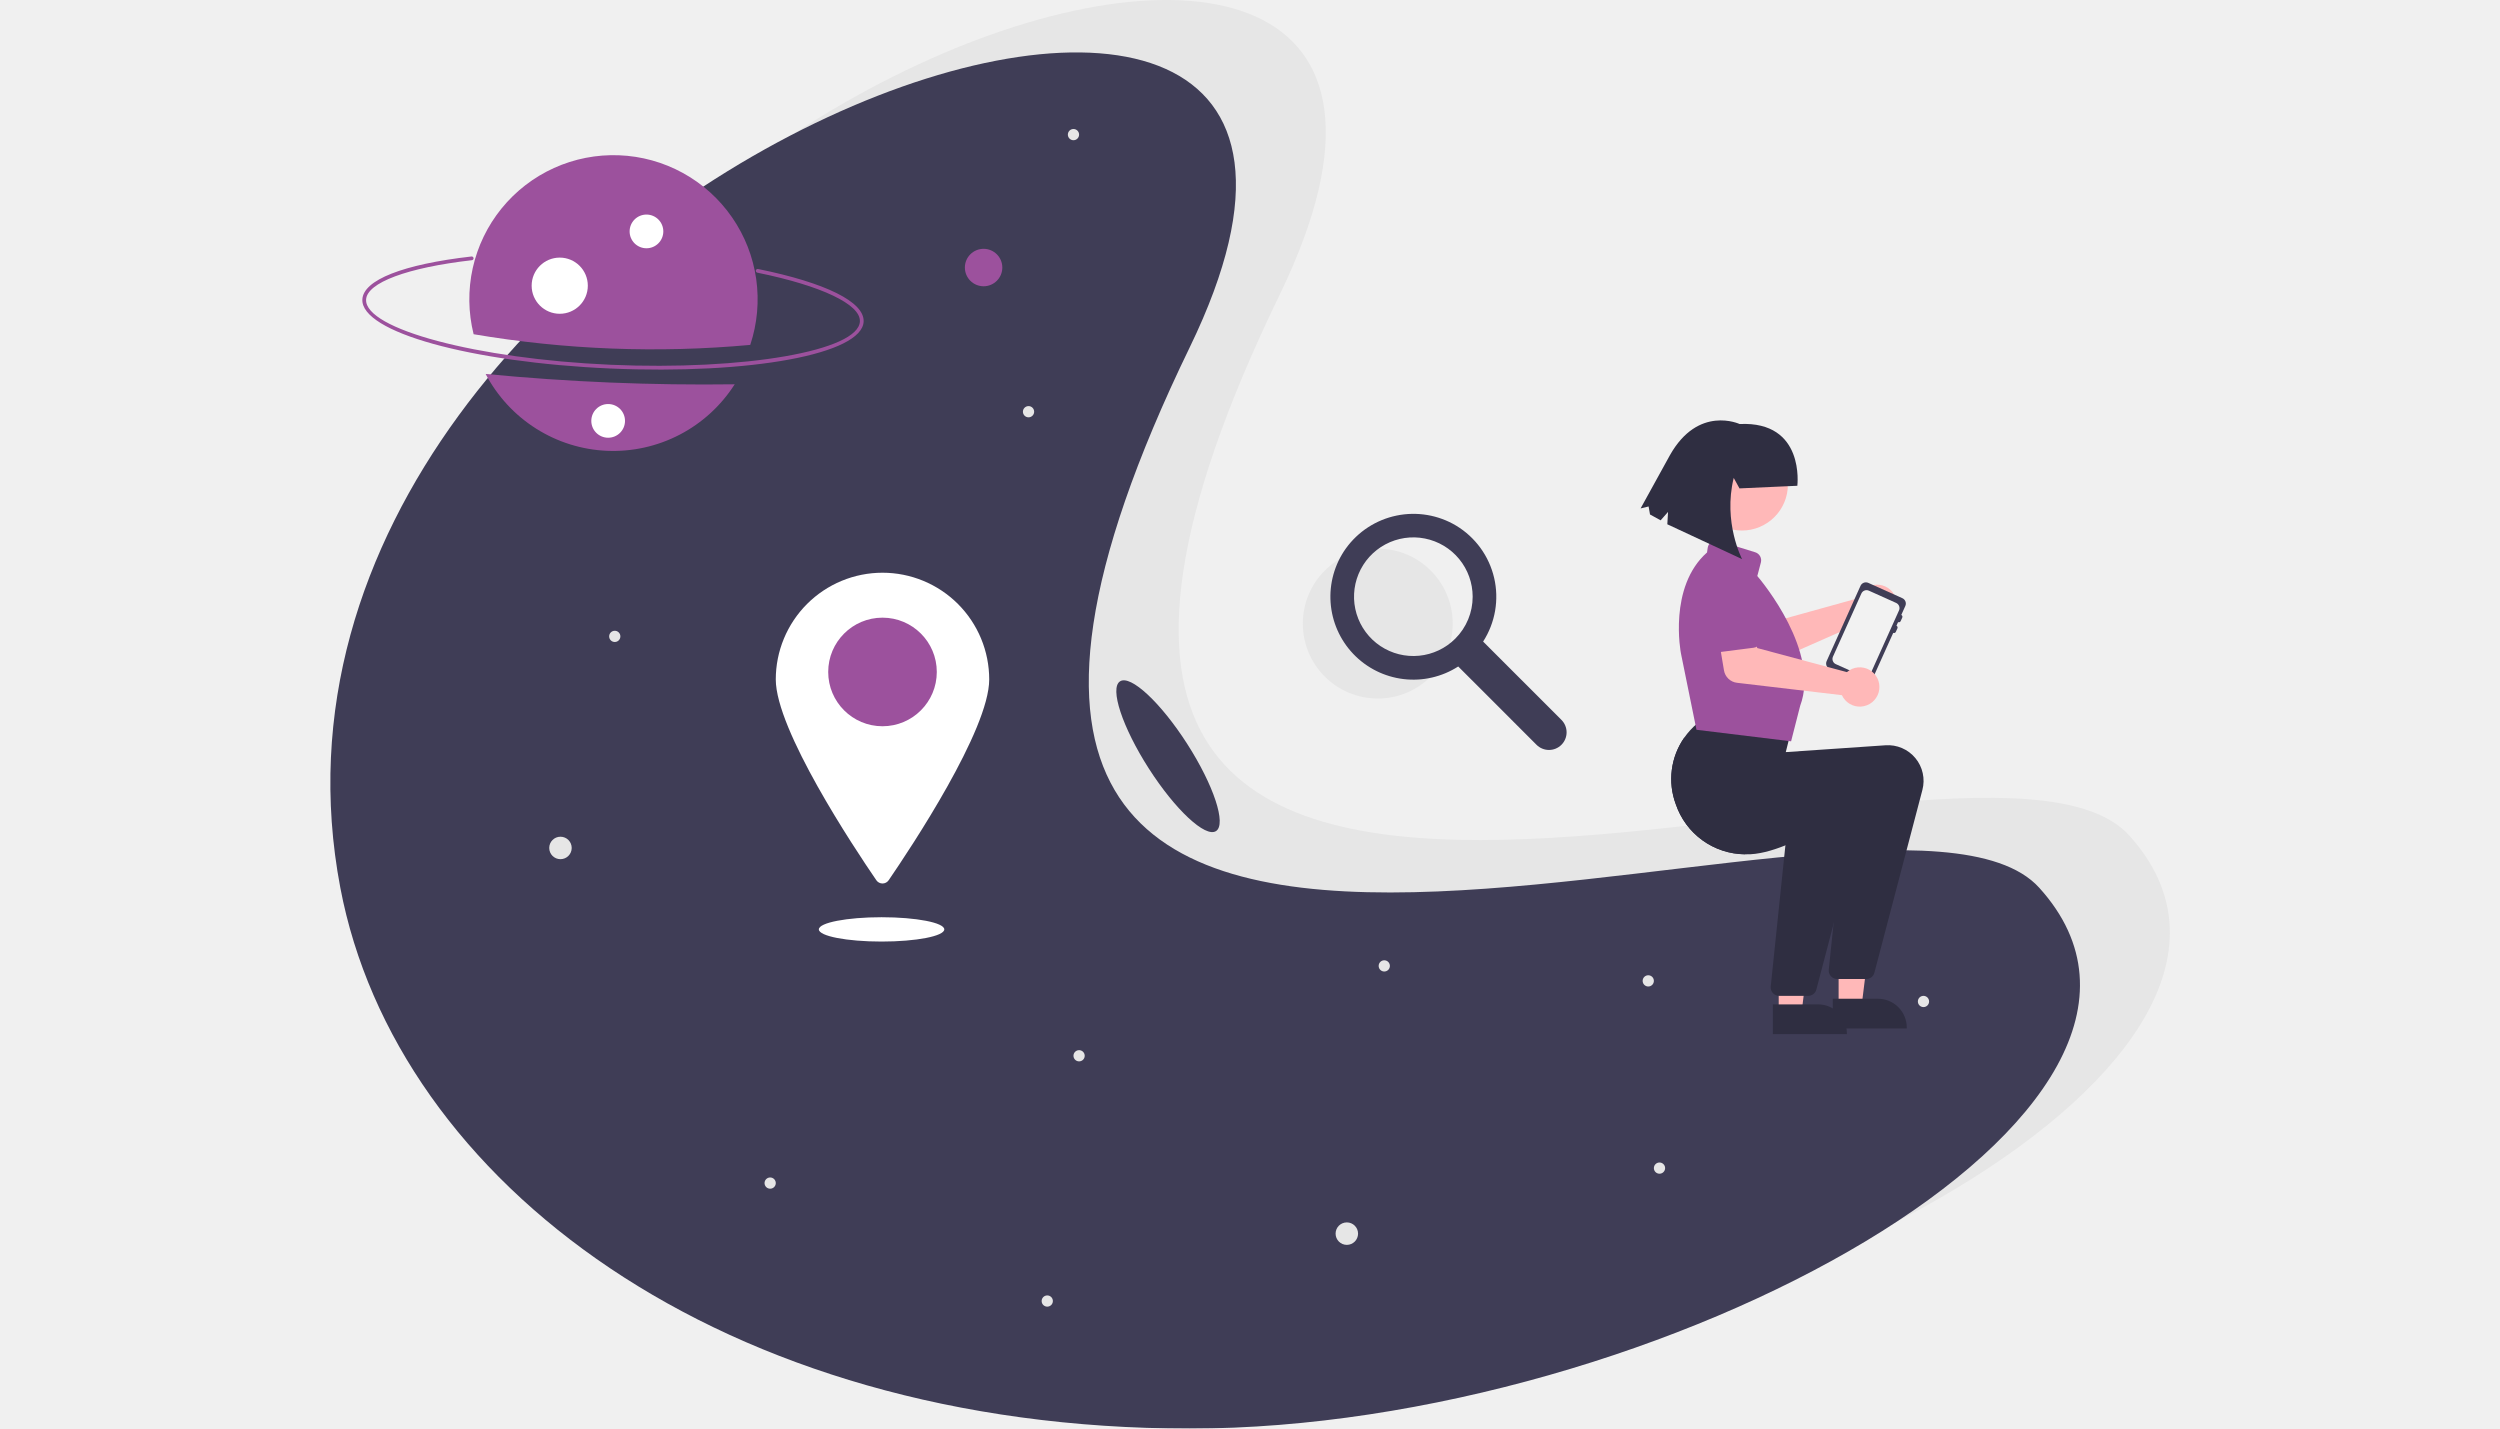
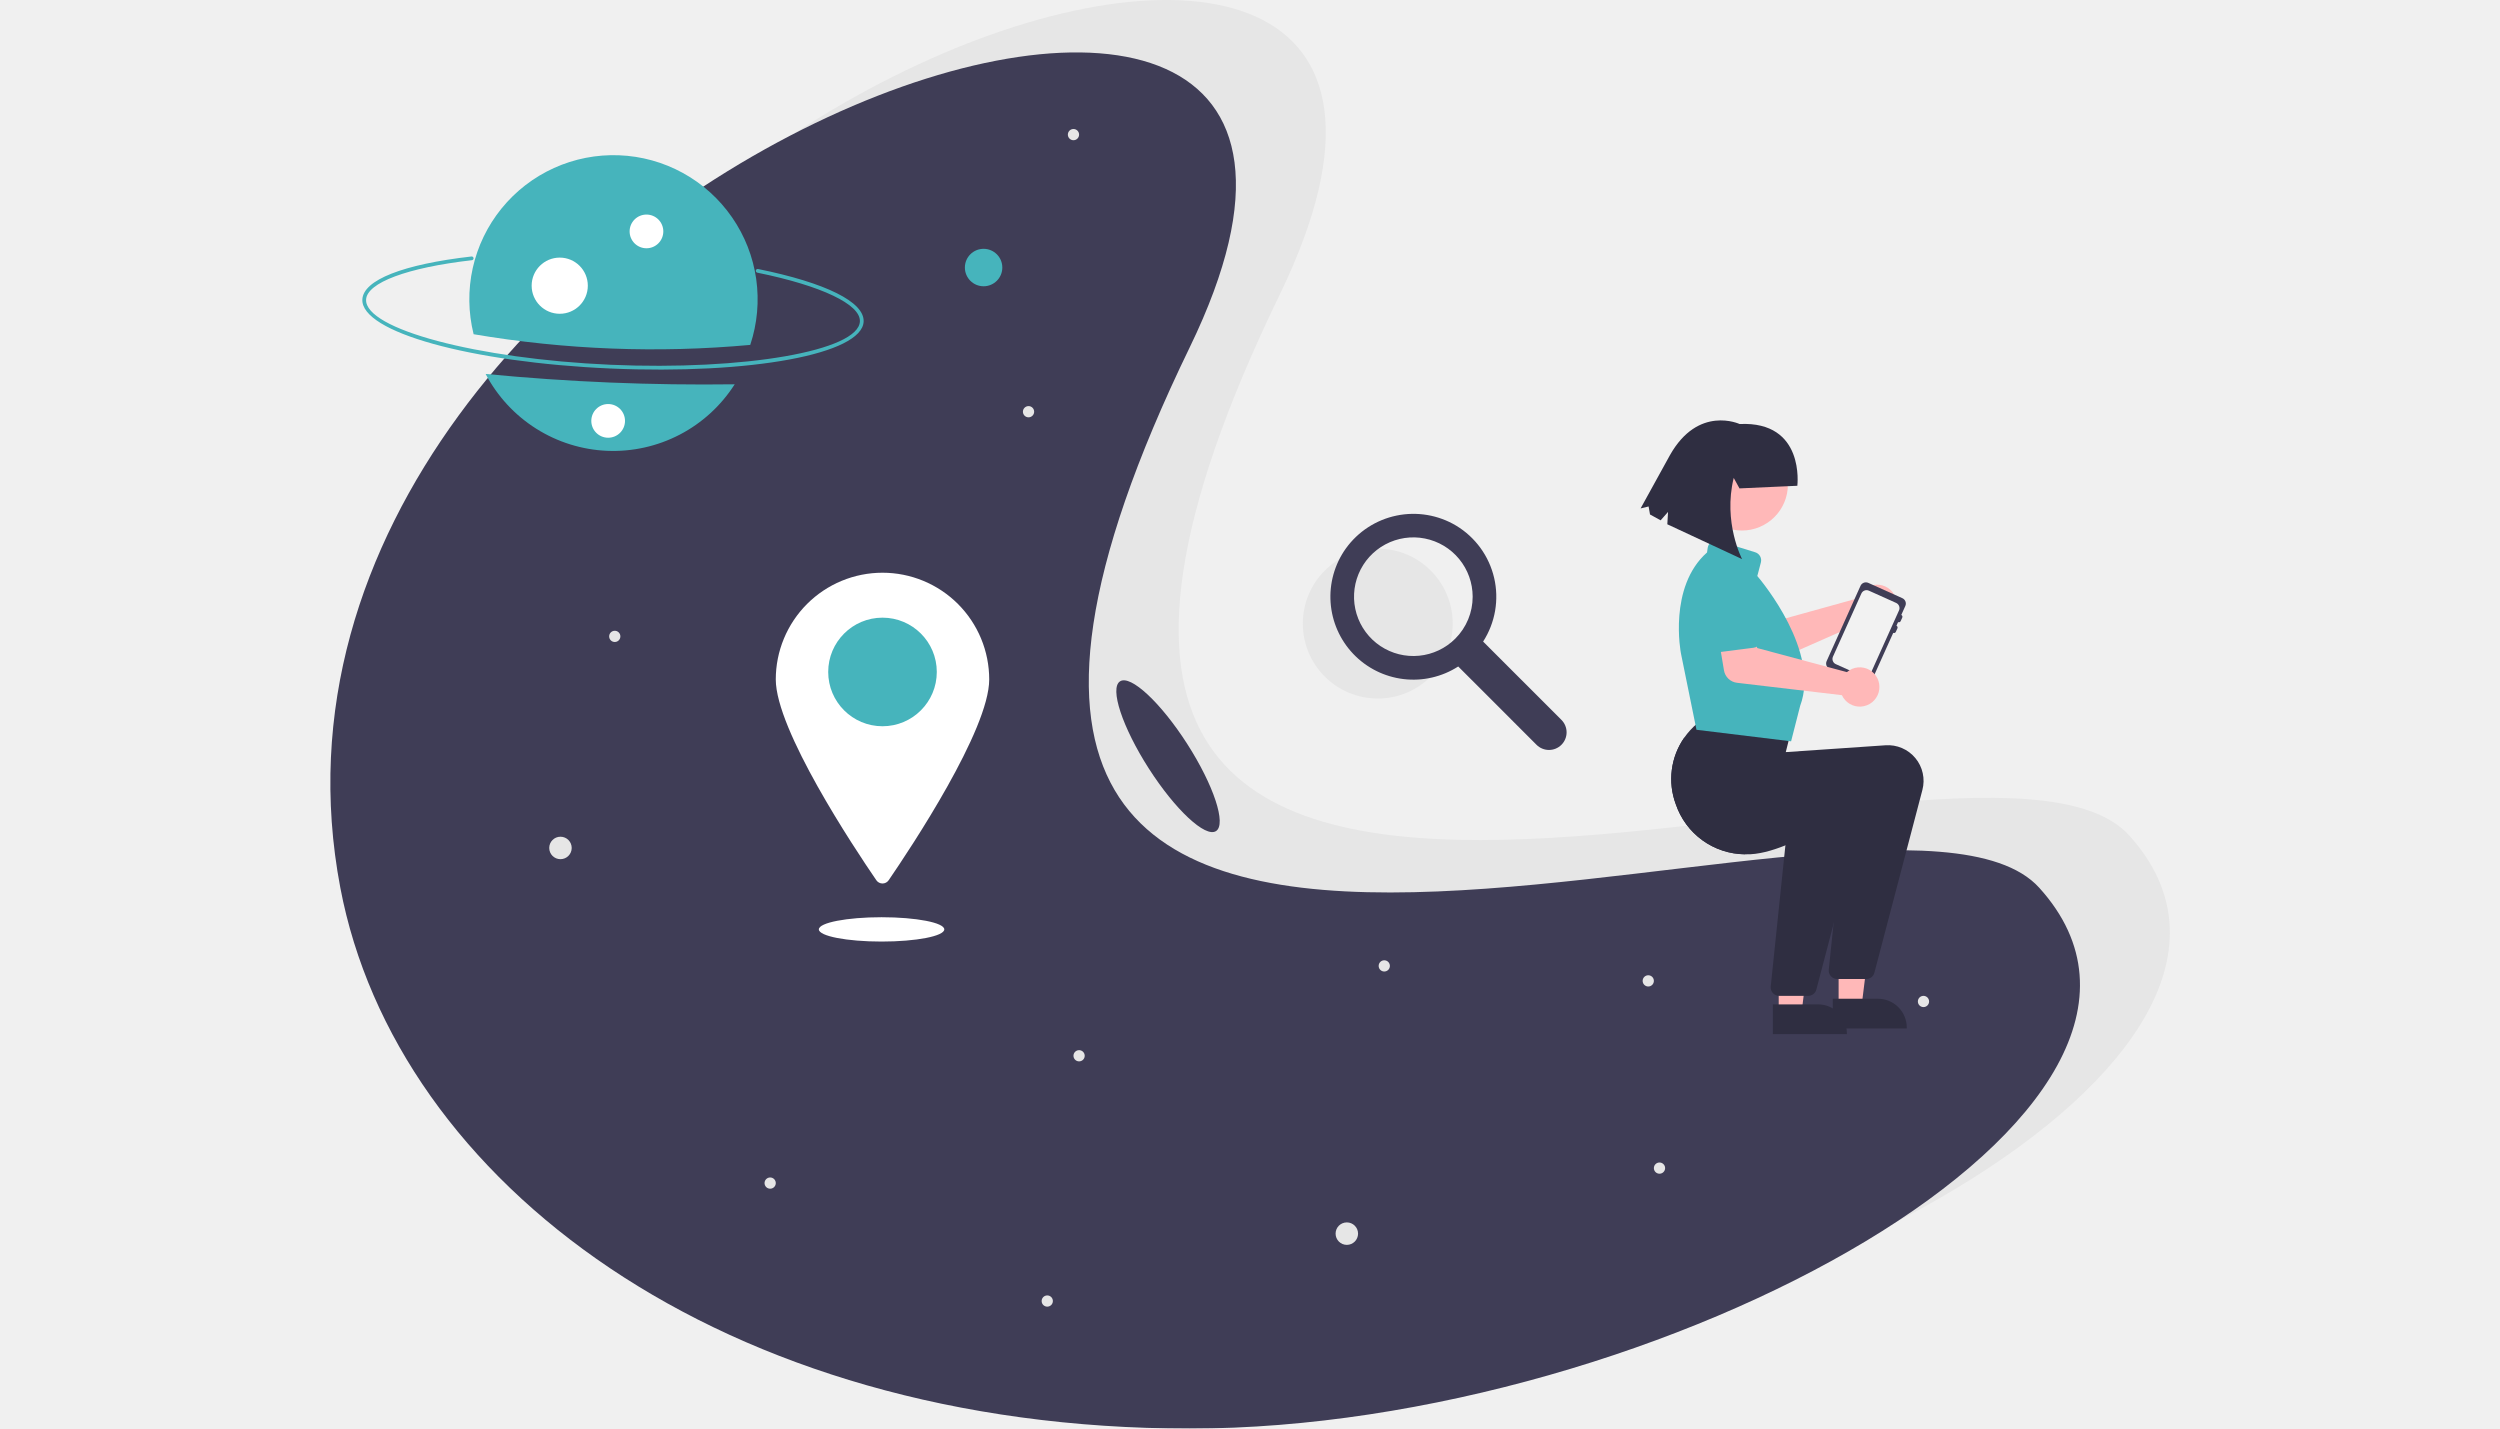
<svg xmlns="http://www.w3.org/2000/svg" width="280" height="160" viewBox="0 0 280 160" fill="none">
  <mask id="mask0_181_2781" style="mask-type:alpha" maskUnits="userSpaceOnUse" x="0" y="0" width="280" height="160">
    <rect width="280" height="160" fill="#D9D9D9" />
  </mask>
  <g mask="url(#mask0_181_2781)">
    <path d="M154.31 78.235C158.946 78.235 162.704 74.477 162.704 69.841C162.704 65.205 158.946 61.447 154.31 61.447C149.674 61.447 145.916 65.205 145.916 69.841C145.916 74.477 149.674 78.235 154.31 78.235Z" fill="#E6E6E6" />
    <path d="M174.882 80.628L166.11 71.856C166.782 70.81 167.238 69.64 167.45 68.415C167.662 67.189 167.626 65.934 167.344 64.723C167.061 63.513 166.539 62.37 165.808 61.365C165.076 60.36 164.15 59.511 163.085 58.87C161.079 57.672 158.696 57.271 156.408 57.746C154.12 58.221 152.094 59.538 150.731 61.437C149.477 63.195 148.875 65.335 149.028 67.49C149.181 69.644 150.079 71.677 151.569 73.241C153.059 74.804 155.047 75.8 157.192 76.056C159.336 76.313 161.503 75.814 163.32 74.646L172.092 83.418C172.462 83.788 172.964 83.996 173.487 83.995C174.01 83.995 174.511 83.787 174.881 83.417C175.251 83.047 175.459 82.546 175.459 82.023C175.459 81.5 175.252 80.998 174.882 80.628ZM162.992 71.528C161.905 72.615 160.475 73.292 158.945 73.442C157.416 73.593 155.881 73.209 154.603 72.355C153.325 71.501 152.382 70.23 151.936 68.759C151.49 67.288 151.568 65.708 152.156 64.288C152.744 62.868 153.806 61.696 155.162 60.971C156.518 60.246 158.083 60.014 159.59 60.314C161.098 60.614 162.455 61.427 163.43 62.615C164.405 63.804 164.938 65.293 164.938 66.831C164.939 67.703 164.768 68.567 164.434 69.374C164.1 70.18 163.61 70.912 162.992 71.528Z" fill="#3F3D56" />
    <path d="M238.469 93.567C260.902 118.376 195.872 154.129 143.326 154.129C90.781 154.129 54.427 126.426 48.184 93.567C33.046 13.894 177.162 -36.745 143.326 33.005C94.007 134.676 220.802 74.03 238.469 93.567Z" fill="#E6E6E6" />
    <path d="M228.404 99.438C250.837 124.247 185.807 160 133.261 160C80.715 160 44.362 132.298 38.118 99.438C22.981 19.765 167.097 -30.874 133.261 38.877C83.941 140.547 210.737 79.901 228.404 99.438Z" fill="#3F3D56" />
-     <path d="M68.369 41.273C52.628 40.58 40.423 37.185 40.583 33.543C40.679 31.36 45.134 29.604 52.806 28.726C52.833 28.723 52.861 28.725 52.888 28.733C52.914 28.74 52.939 28.753 52.961 28.77C52.982 28.787 53.001 28.808 53.014 28.832C53.027 28.857 53.036 28.883 53.039 28.911C53.042 28.938 53.04 28.966 53.032 28.993C53.025 29.019 53.012 29.044 52.995 29.066C52.977 29.087 52.956 29.105 52.932 29.118C52.907 29.132 52.881 29.14 52.853 29.143C45.627 29.97 41.086 31.663 41.002 33.561C40.857 36.855 53.398 40.194 68.388 40.854C83.377 41.514 96.163 39.29 96.308 35.997C96.392 34.09 91.989 31.999 84.817 30.538C84.79 30.533 84.764 30.522 84.741 30.507C84.719 30.492 84.699 30.472 84.684 30.449C84.668 30.426 84.658 30.4 84.653 30.373C84.647 30.346 84.647 30.318 84.653 30.291C84.658 30.264 84.669 30.238 84.685 30.215C84.7 30.193 84.72 30.173 84.743 30.158C84.766 30.143 84.792 30.132 84.819 30.127C84.846 30.122 84.874 30.122 84.901 30.128C92.513 31.677 96.823 33.823 96.727 36.015C96.567 39.657 84.11 41.966 68.369 41.273Z" fill="#9C519D" />
-     <path d="M54.389 41.883C55.706 44.385 57.656 46.496 60.046 48.007C62.435 49.518 65.179 50.375 68.004 50.492C70.828 50.61 73.634 49.983 76.141 48.675C78.647 47.368 80.766 45.425 82.286 43.041C72.972 43.166 63.659 42.78 54.389 41.883Z" fill="#9C519D" />
-     <path d="M84.027 38.63C84.819 36.253 85.048 33.724 84.694 31.243C84.34 28.763 83.414 26.398 81.988 24.338C80.562 22.277 78.677 20.576 76.48 19.37C74.284 18.165 71.837 17.486 69.333 17.39C66.829 17.293 64.337 17.78 62.054 18.813C59.771 19.846 57.76 21.396 56.18 23.341C54.599 25.286 53.493 27.572 52.949 30.017C52.405 32.464 52.438 35.002 53.045 37.434C63.277 39.171 73.691 39.573 84.027 38.63Z" fill="#9C519D" />
+     <path d="M68.369 41.273C52.628 40.58 40.423 37.185 40.583 33.543C40.679 31.36 45.134 29.604 52.806 28.726C52.833 28.723 52.861 28.725 52.888 28.733C52.914 28.74 52.939 28.753 52.961 28.77C52.982 28.787 53.001 28.808 53.014 28.832C53.027 28.857 53.036 28.883 53.039 28.911C53.042 28.938 53.04 28.966 53.032 28.993C53.025 29.019 53.012 29.044 52.995 29.066C52.977 29.087 52.956 29.105 52.932 29.118C52.907 29.132 52.881 29.14 52.853 29.143C45.627 29.97 41.086 31.663 41.002 33.561C40.857 36.855 53.398 40.194 68.388 40.854C83.377 41.514 96.163 39.29 96.308 35.997C96.392 34.09 91.989 31.999 84.817 30.538C84.79 30.533 84.764 30.522 84.741 30.507C84.719 30.492 84.699 30.472 84.684 30.449C84.668 30.426 84.658 30.4 84.653 30.373C84.647 30.346 84.647 30.318 84.653 30.291C84.658 30.264 84.669 30.238 84.685 30.215C84.7 30.193 84.72 30.173 84.743 30.158C84.766 30.143 84.792 30.132 84.819 30.127C84.846 30.122 84.874 30.122 84.901 30.128C92.513 31.677 96.823 33.823 96.727 36.015C96.567 39.657 84.11 41.966 68.369 41.273Z" fill="#46b4bc" />
+     <path d="M54.389 41.883C55.706 44.385 57.656 46.496 60.046 48.007C62.435 49.518 65.179 50.375 68.004 50.492C70.828 50.61 73.634 49.983 76.141 48.675C78.647 47.368 80.766 45.425 82.286 43.041C72.972 43.166 63.659 42.78 54.389 41.883Z" fill="#46b4bc" />
+     <path d="M84.027 38.63C84.819 36.253 85.048 33.724 84.694 31.243C84.34 28.763 83.414 26.398 81.988 24.338C80.562 22.277 78.677 20.576 76.48 19.37C74.284 18.165 71.837 17.486 69.333 17.39C66.829 17.293 64.337 17.78 62.054 18.813C59.771 19.846 57.76 21.396 56.18 23.341C54.599 25.286 53.493 27.572 52.949 30.017C52.405 32.464 52.438 35.002 53.045 37.434C63.277 39.171 73.691 39.573 84.027 38.63Z" fill="#46b4bc" />
    <path d="M72.404 27.806C73.446 27.806 74.291 26.961 74.291 25.919C74.291 24.876 73.446 24.031 72.404 24.031C71.362 24.031 70.517 24.876 70.517 25.919C70.517 26.961 71.362 27.806 72.404 27.806Z" fill="white" />
    <path d="M62.691 35.143C64.428 35.143 65.836 33.735 65.836 31.997C65.836 30.26 64.428 28.852 62.691 28.852C60.954 28.852 59.545 30.26 59.545 31.997C59.545 33.735 60.954 35.143 62.691 35.143Z" fill="white" />
-     <path d="M110.163 32.062C111.321 32.062 112.26 31.123 112.26 29.965C112.26 28.807 111.321 27.868 110.163 27.868C109.005 27.868 108.066 28.807 108.066 29.965C108.066 31.123 109.005 32.062 110.163 32.062Z" fill="#9C519D" />
+     <path d="M110.163 32.062C111.321 32.062 112.26 31.123 112.26 29.965C112.26 28.807 111.321 27.868 110.163 27.868C109.005 27.868 108.066 28.807 108.066 29.965C108.066 31.123 109.005 32.062 110.163 32.062Z" fill="#46b4bc" />
    <path d="M62.772 96.228C63.467 96.228 64.031 95.665 64.031 94.97C64.031 94.275 63.467 93.712 62.772 93.712C62.078 93.712 61.514 94.275 61.514 94.97C61.514 95.665 62.078 96.228 62.772 96.228Z" fill="#E6E6E6" />
    <path d="M150.845 139.426C151.539 139.426 152.103 138.862 152.103 138.167C152.103 137.472 151.539 136.909 150.845 136.909C150.15 136.909 149.586 137.472 149.586 138.167C149.586 138.862 150.15 139.426 150.845 139.426Z" fill="#E6E6E6" />
    <path d="M68.854 71.904C69.201 71.904 69.483 71.622 69.483 71.275C69.483 70.927 69.201 70.646 68.854 70.646C68.506 70.646 68.225 70.927 68.225 71.275C68.225 71.622 68.506 71.904 68.854 71.904Z" fill="#E6E6E6" />
    <path d="M120.858 118.875C121.206 118.875 121.487 118.594 121.487 118.246C121.487 117.899 121.206 117.617 120.858 117.617C120.511 117.617 120.229 117.899 120.229 118.246C120.229 118.594 120.511 118.875 120.858 118.875Z" fill="#E6E6E6" />
    <path d="M215.43 112.794C215.777 112.794 216.059 112.513 216.059 112.165C216.059 111.818 215.777 111.536 215.43 111.536C215.082 111.536 214.801 111.818 214.801 112.165C214.801 112.513 215.082 112.794 215.43 112.794Z" fill="#E6E6E6" />
    <path d="M185.863 131.457C186.211 131.457 186.493 131.176 186.493 130.828C186.493 130.481 186.211 130.199 185.863 130.199C185.516 130.199 185.234 130.481 185.234 130.828C185.234 131.176 185.516 131.457 185.863 131.457Z" fill="#E6E6E6" />
    <path d="M155.038 108.81C155.386 108.81 155.667 108.529 155.667 108.181C155.667 107.834 155.386 107.552 155.038 107.552C154.691 107.552 154.409 107.834 154.409 108.181C154.409 108.529 154.691 108.81 155.038 108.81Z" fill="#E6E6E6" />
    <path d="M115.196 46.741C115.543 46.741 115.825 46.459 115.825 46.111C115.825 45.764 115.543 45.482 115.196 45.482C114.849 45.482 114.567 45.764 114.567 46.111C114.567 46.459 114.849 46.741 115.196 46.741Z" fill="#E6E6E6" />
    <path d="M120.229 15.706C120.576 15.706 120.858 15.424 120.858 15.077C120.858 14.729 120.576 14.447 120.229 14.447C119.881 14.447 119.6 14.729 119.6 15.077C119.6 15.424 119.881 15.706 120.229 15.706Z" fill="#E6E6E6" />
    <path d="M117.293 146.345C117.641 146.345 117.922 146.064 117.922 145.716C117.922 145.369 117.641 145.087 117.293 145.087C116.946 145.087 116.664 145.369 116.664 145.716C116.664 146.064 116.946 146.345 117.293 146.345Z" fill="#E6E6E6" />
    <path d="M86.258 133.135C86.606 133.135 86.888 132.853 86.888 132.506C86.888 132.158 86.606 131.876 86.258 131.876C85.911 131.876 85.629 132.158 85.629 132.506C85.629 132.853 85.911 133.135 86.258 133.135Z" fill="#E6E6E6" />
    <path d="M184.605 110.488C184.953 110.488 185.234 110.206 185.234 109.859C185.234 109.511 184.953 109.229 184.605 109.229C184.258 109.229 183.976 109.511 183.976 109.859C183.976 110.206 184.258 110.488 184.605 110.488Z" fill="#E6E6E6" />
    <path d="M68.113 49.026C69.156 49.026 70.001 48.181 70.001 47.139C70.001 46.097 69.156 45.252 68.113 45.252C67.071 45.252 66.226 46.097 66.226 47.139C66.226 48.181 67.071 49.026 68.113 49.026Z" fill="white" />
    <path d="M110.792 76.098C110.792 81.734 102.078 94.869 99.531 98.587C99.454 98.699 99.351 98.791 99.231 98.855C99.11 98.918 98.976 98.952 98.84 98.952C98.704 98.952 98.57 98.918 98.449 98.855C98.329 98.791 98.226 98.699 98.149 98.587C95.602 94.869 86.887 81.734 86.887 76.098C86.887 74.528 87.196 72.974 87.797 71.524C88.398 70.074 89.278 68.756 90.388 67.646C91.498 66.536 92.816 65.656 94.266 65.055C95.716 64.454 97.27 64.145 98.84 64.145C100.409 64.145 101.964 64.454 103.414 65.055C104.864 65.656 106.182 66.536 107.292 67.646C108.401 68.756 109.282 70.074 109.883 71.524C110.483 72.974 110.792 74.528 110.792 76.098Z" fill="white" />
-     <path d="M98.84 81.34C102.198 81.34 104.921 78.618 104.921 75.259C104.921 71.901 102.198 69.178 98.84 69.178C95.481 69.178 92.759 71.901 92.759 75.259C92.759 78.618 95.481 81.34 98.84 81.34Z" fill="#9C519D" />
+     <path d="M98.84 81.34C102.198 81.34 104.921 78.618 104.921 75.259C104.921 71.901 102.198 69.178 98.84 69.178C95.481 69.178 92.759 71.901 92.759 75.259C92.759 78.618 95.481 81.34 98.84 81.34Z" fill="#46b4bc" />
    <path d="M98.735 105.455C102.615 105.455 105.76 104.845 105.76 104.092C105.76 103.339 102.615 102.729 98.735 102.729C94.856 102.729 91.71 103.339 91.71 104.092C91.71 104.845 94.856 105.455 98.735 105.455Z" fill="white" />
    <path d="M208.29 66.666C208.237 66.769 208.192 66.876 208.156 66.987L198.136 69.77L196.33 68.004L193.307 70.38L196.2 73.819C196.433 74.097 196.751 74.291 197.104 74.373C197.458 74.455 197.829 74.42 198.161 74.274L208.985 69.496C209.352 69.751 209.788 69.888 210.235 69.889C210.682 69.89 211.119 69.754 211.487 69.501C211.855 69.248 212.138 68.889 212.297 68.471C212.456 68.053 212.484 67.597 212.377 67.163C212.271 66.729 212.035 66.337 211.7 66.041C211.366 65.744 210.949 65.556 210.505 65.502C210.062 65.448 209.612 65.531 209.216 65.739C208.82 65.947 208.497 66.27 208.29 66.666Z" fill="#FFB8B8" />
-     <path d="M197.782 69.934L194.022 72.861C193.914 72.944 193.791 73.004 193.659 73.035C193.527 73.066 193.39 73.068 193.257 73.042C193.124 73.015 192.998 72.96 192.888 72.881C192.778 72.801 192.687 72.699 192.62 72.581L190.283 68.444C189.86 67.894 189.672 67.199 189.761 66.511C189.85 65.823 190.208 65.198 190.756 64.773C191.305 64.348 192 64.159 192.688 64.246C193.377 64.333 194.003 64.689 194.429 65.237L197.855 68.507C197.953 68.6 198.029 68.714 198.079 68.84C198.13 68.966 198.152 69.101 198.145 69.237C198.138 69.372 198.102 69.505 198.04 69.625C197.977 69.745 197.889 69.85 197.782 69.934Z" fill="#9C519D" />
+     <path d="M197.782 69.934L194.022 72.861C193.914 72.944 193.791 73.004 193.659 73.035C193.527 73.066 193.39 73.068 193.257 73.042C193.124 73.015 192.998 72.96 192.888 72.881C192.778 72.801 192.687 72.699 192.62 72.581L190.283 68.444C189.86 67.894 189.672 67.199 189.761 66.511C189.85 65.823 190.208 65.198 190.756 64.773C191.305 64.348 192 64.159 192.688 64.246C193.377 64.333 194.003 64.689 194.429 65.237L197.855 68.507C197.953 68.6 198.029 68.714 198.079 68.84C198.13 68.966 198.152 69.101 198.145 69.237C198.138 69.372 198.102 69.505 198.04 69.625C197.977 69.745 197.889 69.85 197.782 69.934Z" fill="#46b4bc" />
    <path d="M209.25 65.281L213.064 66.997C213.224 67.069 213.348 67.202 213.411 67.365C213.473 67.529 213.467 67.711 213.395 67.871L212.944 68.874C212.997 68.898 213.038 68.942 213.059 68.997C213.08 69.052 213.078 69.112 213.054 69.165L212.874 69.567C212.85 69.62 212.805 69.661 212.751 69.682C212.696 69.703 212.636 69.701 212.583 69.677L212.402 70.079C212.455 70.103 212.497 70.147 212.517 70.201C212.538 70.256 212.536 70.316 212.512 70.37L212.332 70.771C212.308 70.824 212.264 70.866 212.209 70.886C212.155 70.907 212.094 70.905 212.041 70.882L209.602 76.301C209.531 76.461 209.398 76.586 209.234 76.648C209.071 76.71 208.889 76.704 208.729 76.633L204.915 74.917C204.756 74.845 204.631 74.713 204.569 74.549C204.507 74.385 204.512 74.203 204.584 74.044L208.377 65.613C208.449 65.453 208.581 65.329 208.745 65.266C208.909 65.204 209.091 65.21 209.25 65.281Z" fill="#3F3D56" />
    <path d="M205.608 74.383L208.668 75.76C208.821 75.829 208.995 75.834 209.152 75.775C209.309 75.715 209.437 75.596 209.506 75.444L210.92 72.3L211.41 71.211L212.689 68.367C212.758 68.214 212.763 68.04 212.703 67.883C212.644 67.727 212.525 67.6 212.372 67.53L211.41 67.097L209.31 66.153C209.157 66.084 208.983 66.079 208.826 66.139C208.669 66.199 208.543 66.319 208.474 66.472L207.237 69.221L205.828 72.351L205.291 73.546C205.223 73.699 205.218 73.873 205.277 74.03C205.336 74.187 205.455 74.313 205.608 74.383Z" fill="#F2F2F2" />
    <path d="M199.215 113.328L201.786 113.328L203.009 103.412L199.214 103.412L199.215 113.328Z" fill="#FFB8B8" />
    <path d="M198.559 112.489L203.622 112.489C204.046 112.489 204.465 112.572 204.857 112.734C205.248 112.896 205.604 113.134 205.904 113.433C206.203 113.733 206.441 114.089 206.603 114.48C206.765 114.872 206.849 115.291 206.849 115.715V115.82L198.559 115.82L198.559 112.489Z" fill="#2F2E41" />
    <path d="M205.925 112.699L208.496 112.699L209.719 102.783L205.925 102.783L205.925 112.699Z" fill="#FFB8B8" />
    <path d="M205.27 111.86L210.332 111.859C210.756 111.859 211.176 111.943 211.567 112.105C211.959 112.267 212.314 112.505 212.614 112.804C212.914 113.104 213.151 113.46 213.313 113.851C213.476 114.243 213.559 114.662 213.559 115.086V115.191L205.27 115.191L205.27 111.86Z" fill="#2F2E41" />
    <path d="M187.683 90.059C188.231 91.683 189.27 93.096 190.656 94.103C192.043 95.111 193.708 95.662 195.421 95.681L195.551 95.683C196.879 95.721 198.437 95.293 199.965 94.679C202.985 93.465 205.885 91.521 206.655 90.986L205.35 103.524L204.822 108.607C204.808 108.738 204.823 108.871 204.864 108.997C204.905 109.122 204.972 109.238 205.06 109.336C205.149 109.434 205.257 109.513 205.378 109.567C205.498 109.621 205.629 109.649 205.761 109.649H209.018C209.227 109.649 209.43 109.58 209.595 109.452C209.76 109.325 209.879 109.146 209.932 108.944L215.309 88.468C215.47 87.855 215.483 87.212 215.346 86.593C215.21 85.974 214.928 85.397 214.524 84.909C214.12 84.42 213.606 84.035 213.024 83.785C212.441 83.535 211.808 83.427 211.176 83.471L200.007 84.236L200.787 81.116L190.818 80.453L190.789 80.474C190.55 80.648 190.317 80.831 190.095 81.021C189.539 81.491 189.047 82.031 188.629 82.628C187.883 83.698 187.407 84.933 187.242 86.227C187.077 87.521 187.229 88.836 187.683 90.059Z" fill="#2F2E41" />
    <path d="M187.683 90.059C188.231 91.683 189.27 93.096 190.656 94.103C192.043 95.111 193.708 95.662 195.421 95.681C197.06 94.852 198.641 93.914 200.154 92.873L199.965 94.679L198.321 110.494C198.308 110.626 198.322 110.758 198.363 110.884C198.404 111.01 198.471 111.125 198.56 111.223C198.648 111.322 198.757 111.4 198.877 111.454C198.998 111.508 199.129 111.536 199.261 111.536H202.517C202.726 111.536 202.929 111.467 203.094 111.34C203.26 111.212 203.378 111.034 203.431 110.832L205.35 103.524L208.808 90.355C208.969 89.742 208.982 89.1 208.846 88.481C208.71 87.862 208.428 87.284 208.024 86.796C207.62 86.308 207.105 85.922 206.523 85.672C205.941 85.422 205.307 85.314 204.675 85.358L193.507 86.123L194.287 83.003L188.629 82.628C187.883 83.698 187.407 84.933 187.242 86.227C187.077 87.521 187.229 88.836 187.683 90.059Z" fill="#2F2E41" />
-     <path d="M190.08 81.745L190.005 81.736L188.266 73.183C188.251 73.109 186.829 65.732 191.188 61.876L191.264 61.348C191.284 61.213 191.332 61.084 191.406 60.969C191.481 60.855 191.579 60.758 191.694 60.685C191.81 60.612 191.939 60.565 192.075 60.547C192.21 60.529 192.347 60.541 192.478 60.581L196.585 61.855C196.817 61.926 197.013 62.085 197.131 62.298C197.249 62.511 197.28 62.761 197.218 62.996L196.818 64.514C197.372 65.165 203.888 73.01 201.618 79.054L200.602 83.028L190.08 81.745Z" fill="#9C519D" />
+     <path d="M190.08 81.745L190.005 81.736L188.266 73.183C188.251 73.109 186.829 65.732 191.188 61.876L191.264 61.348C191.284 61.213 191.332 61.084 191.406 60.969C191.481 60.855 191.579 60.758 191.694 60.685C191.81 60.612 191.939 60.565 192.075 60.547C192.21 60.529 192.347 60.541 192.478 60.581L196.585 61.855C196.817 61.926 197.013 62.085 197.131 62.298C197.249 62.511 197.28 62.761 197.218 62.996L196.818 64.514C197.372 65.165 203.888 73.01 201.618 79.054L200.602 83.028L190.08 81.745Z" fill="#46b4bc" />
    <path d="M207.133 75.07C207.035 75.132 206.942 75.201 206.855 75.278L196.811 72.581L196.154 70.142L192.343 70.652L193.085 75.083C193.145 75.441 193.32 75.77 193.583 76.021C193.846 76.271 194.183 76.43 194.543 76.472L206.293 77.86C206.479 78.266 206.785 78.606 207.17 78.834C207.554 79.062 207.999 79.168 208.445 79.137C208.891 79.106 209.317 78.94 209.666 78.661C210.015 78.382 210.272 78.004 210.401 77.576C210.529 77.148 210.525 76.691 210.388 76.265C210.251 75.84 209.987 75.466 209.632 75.194C209.278 74.922 208.849 74.765 208.402 74.743C207.956 74.72 207.513 74.835 207.133 75.07Z" fill="#FFB8B8" />
-     <path d="M196.424 72.543L191.697 73.151C191.562 73.169 191.426 73.157 191.296 73.117C191.167 73.076 191.048 73.009 190.947 72.918C190.846 72.828 190.765 72.716 190.711 72.592C190.657 72.468 190.63 72.333 190.633 72.198L190.723 67.447C190.638 66.758 190.83 66.064 191.256 65.517C191.683 64.969 192.309 64.614 192.997 64.527C193.685 64.44 194.38 64.63 194.929 65.055C195.477 65.48 195.835 66.105 195.923 66.793L197.211 71.35C197.248 71.481 197.256 71.618 197.236 71.752C197.215 71.886 197.165 72.014 197.091 72.127C197.016 72.24 196.918 72.336 196.803 72.407C196.687 72.479 196.558 72.525 196.424 72.543Z" fill="#9C519D" />
+     <path d="M196.424 72.543L191.697 73.151C191.562 73.169 191.426 73.157 191.296 73.117C191.167 73.076 191.048 73.009 190.947 72.918C190.846 72.828 190.765 72.716 190.711 72.592C190.657 72.468 190.63 72.333 190.633 72.198L190.723 67.447C190.638 66.758 190.83 66.064 191.256 65.517C191.683 64.969 192.309 64.614 192.997 64.527C193.685 64.44 194.38 64.63 194.929 65.055C195.477 65.48 195.835 66.105 195.923 66.793L197.211 71.35C197.248 71.481 197.256 71.618 197.236 71.752C197.215 71.886 197.165 72.014 197.091 72.127C197.016 72.24 196.918 72.336 196.803 72.407C196.687 72.479 196.558 72.525 196.424 72.543Z" fill="#46b4bc" />
    <path d="M195.093 59.42C197.938 59.42 200.244 57.114 200.244 54.27C200.244 51.425 197.938 49.119 195.093 49.119C192.249 49.119 189.943 51.425 189.943 54.27C189.943 57.114 192.249 59.42 195.093 59.42Z" fill="#FFB8B8" />
    <path d="M194.822 54.7L194.177 53.526C192.956 58.502 195.114 62.621 195.114 62.621L186.74 58.72L186.82 57.336L185.991 58.276L184.801 57.62L184.643 56.723L183.745 56.945L187.025 50.993C190.209 45.328 194.837 47.491 194.837 47.491C202.201 47.141 201.301 54.406 201.301 54.406L194.822 54.7Z" fill="#2F2E41" />
    <path d="M136.194 93.081C137.381 92.319 135.937 87.948 132.968 83.317C129.999 78.686 126.63 75.549 125.443 76.31C124.255 77.071 125.699 81.442 128.668 86.074C131.637 90.705 135.006 93.842 136.194 93.081Z" fill="#3F3D56" />
  </g>
</svg>
